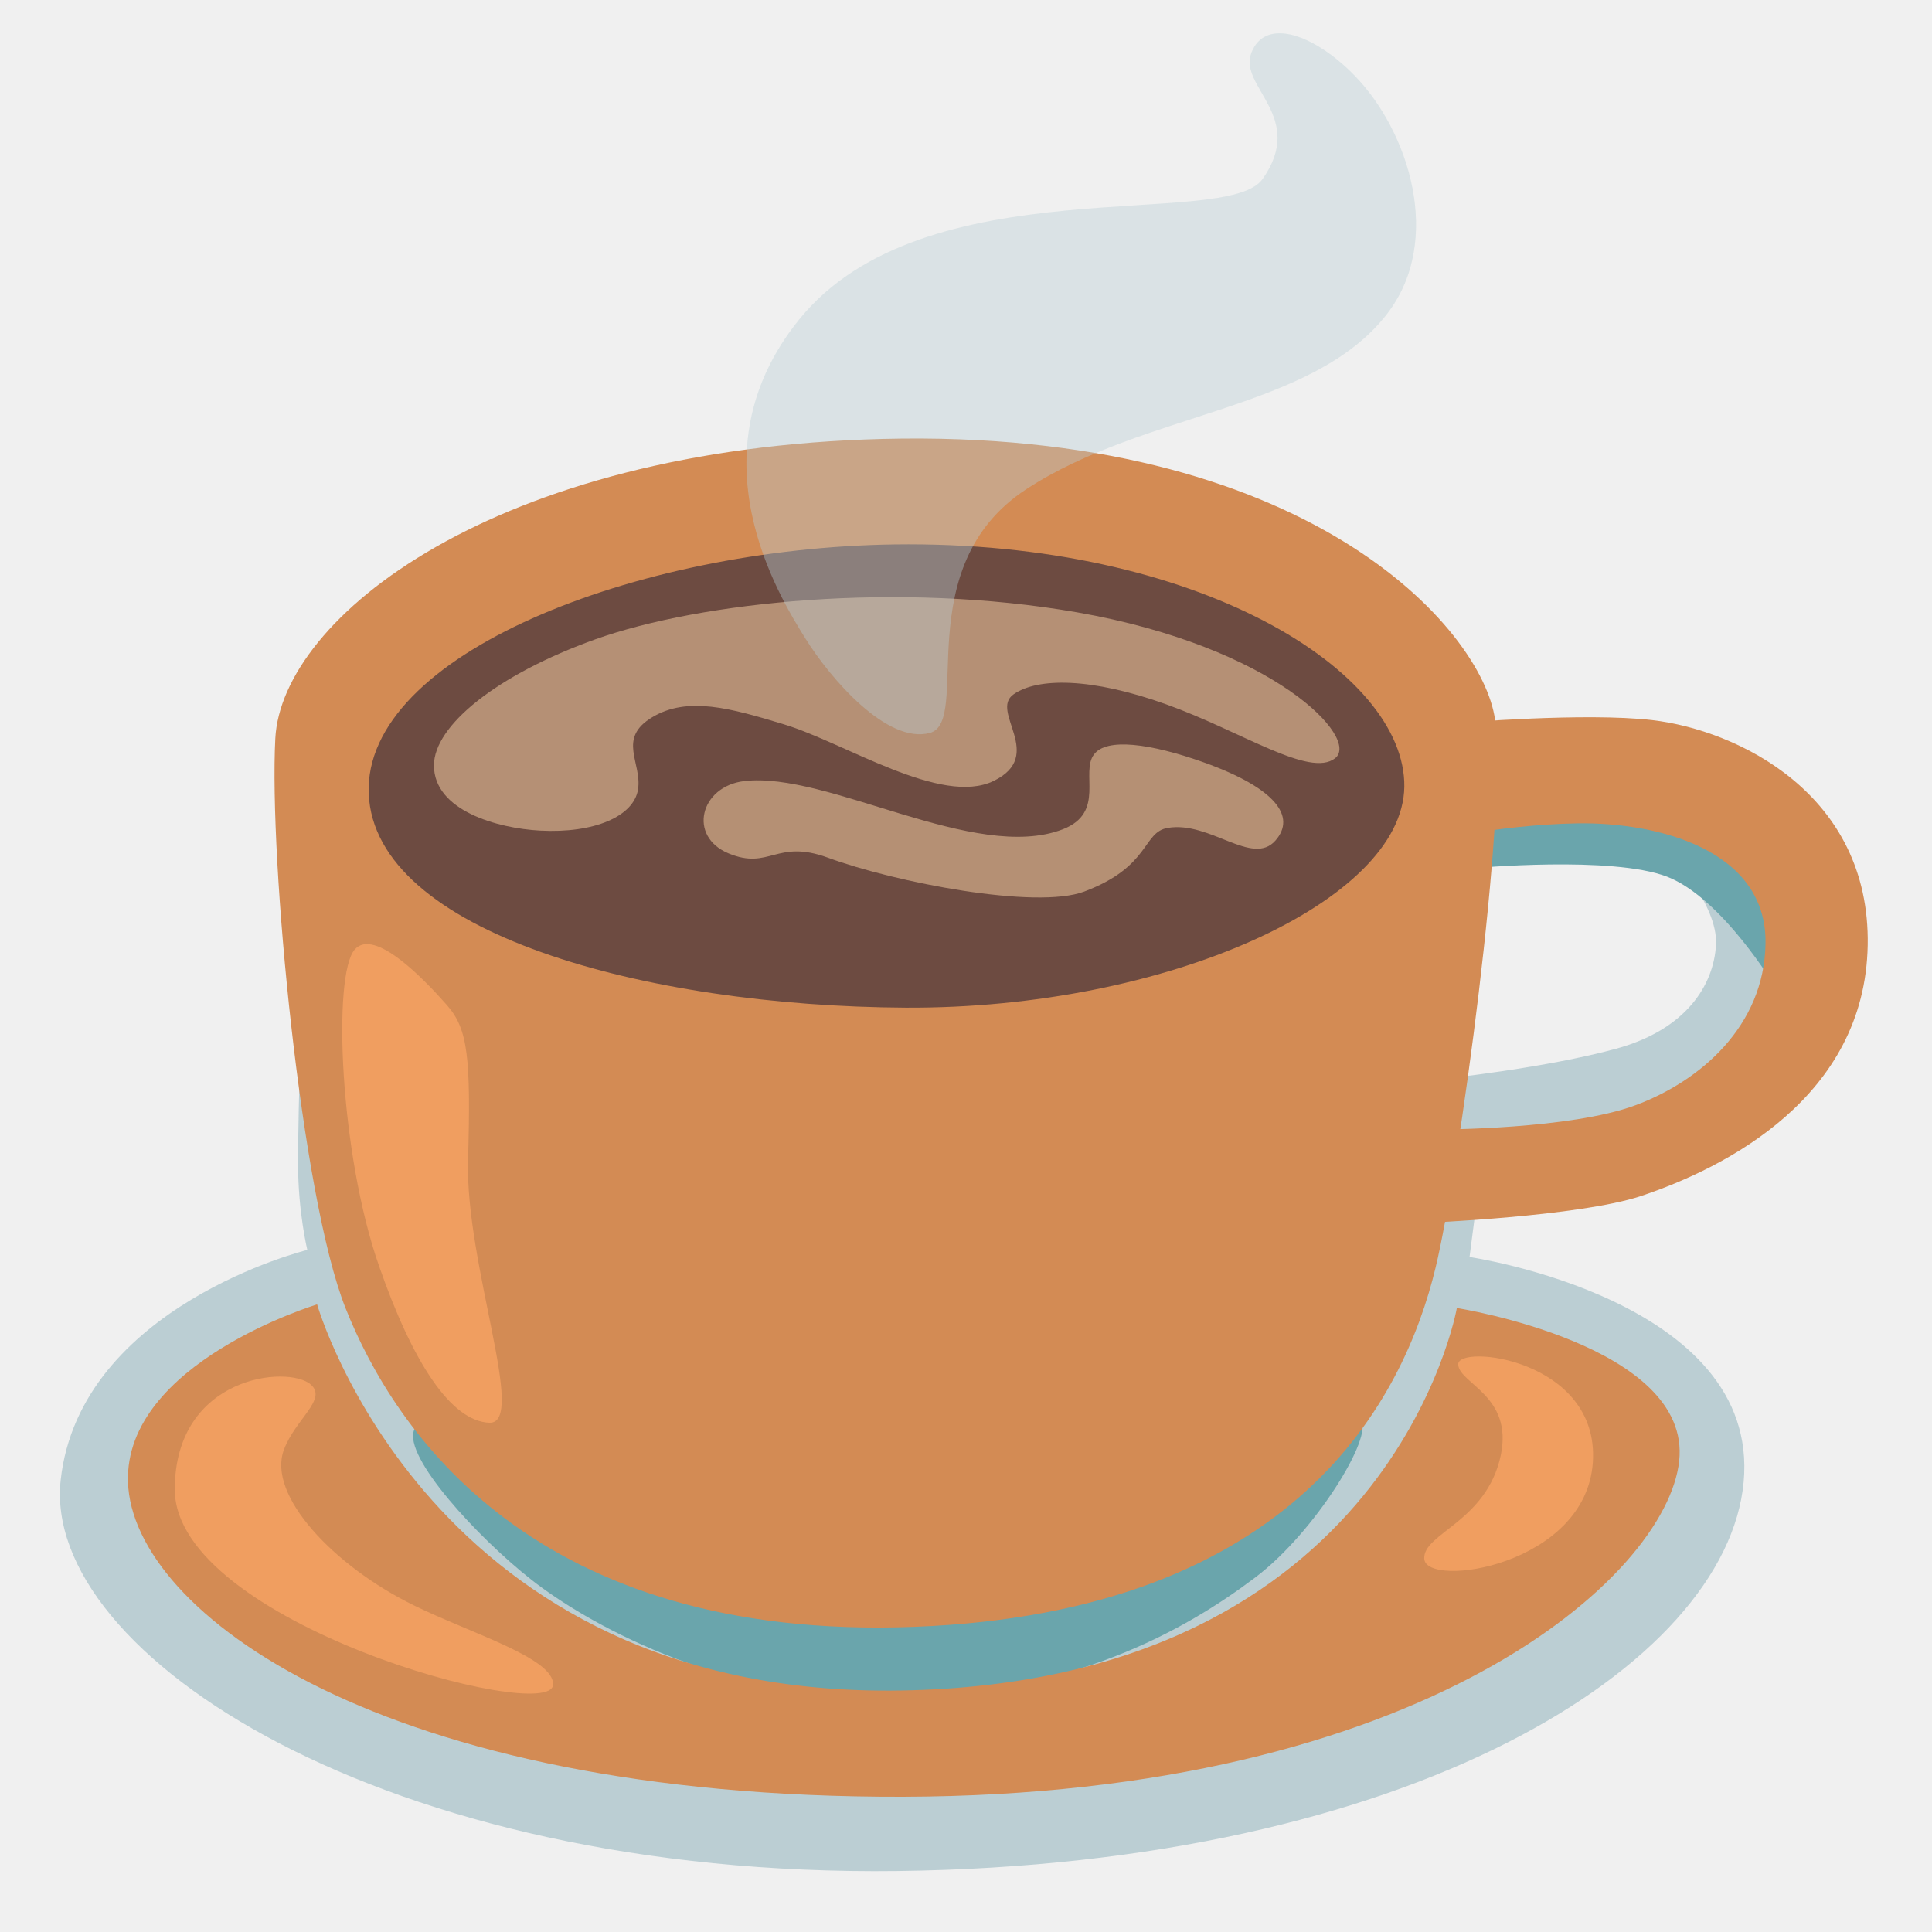
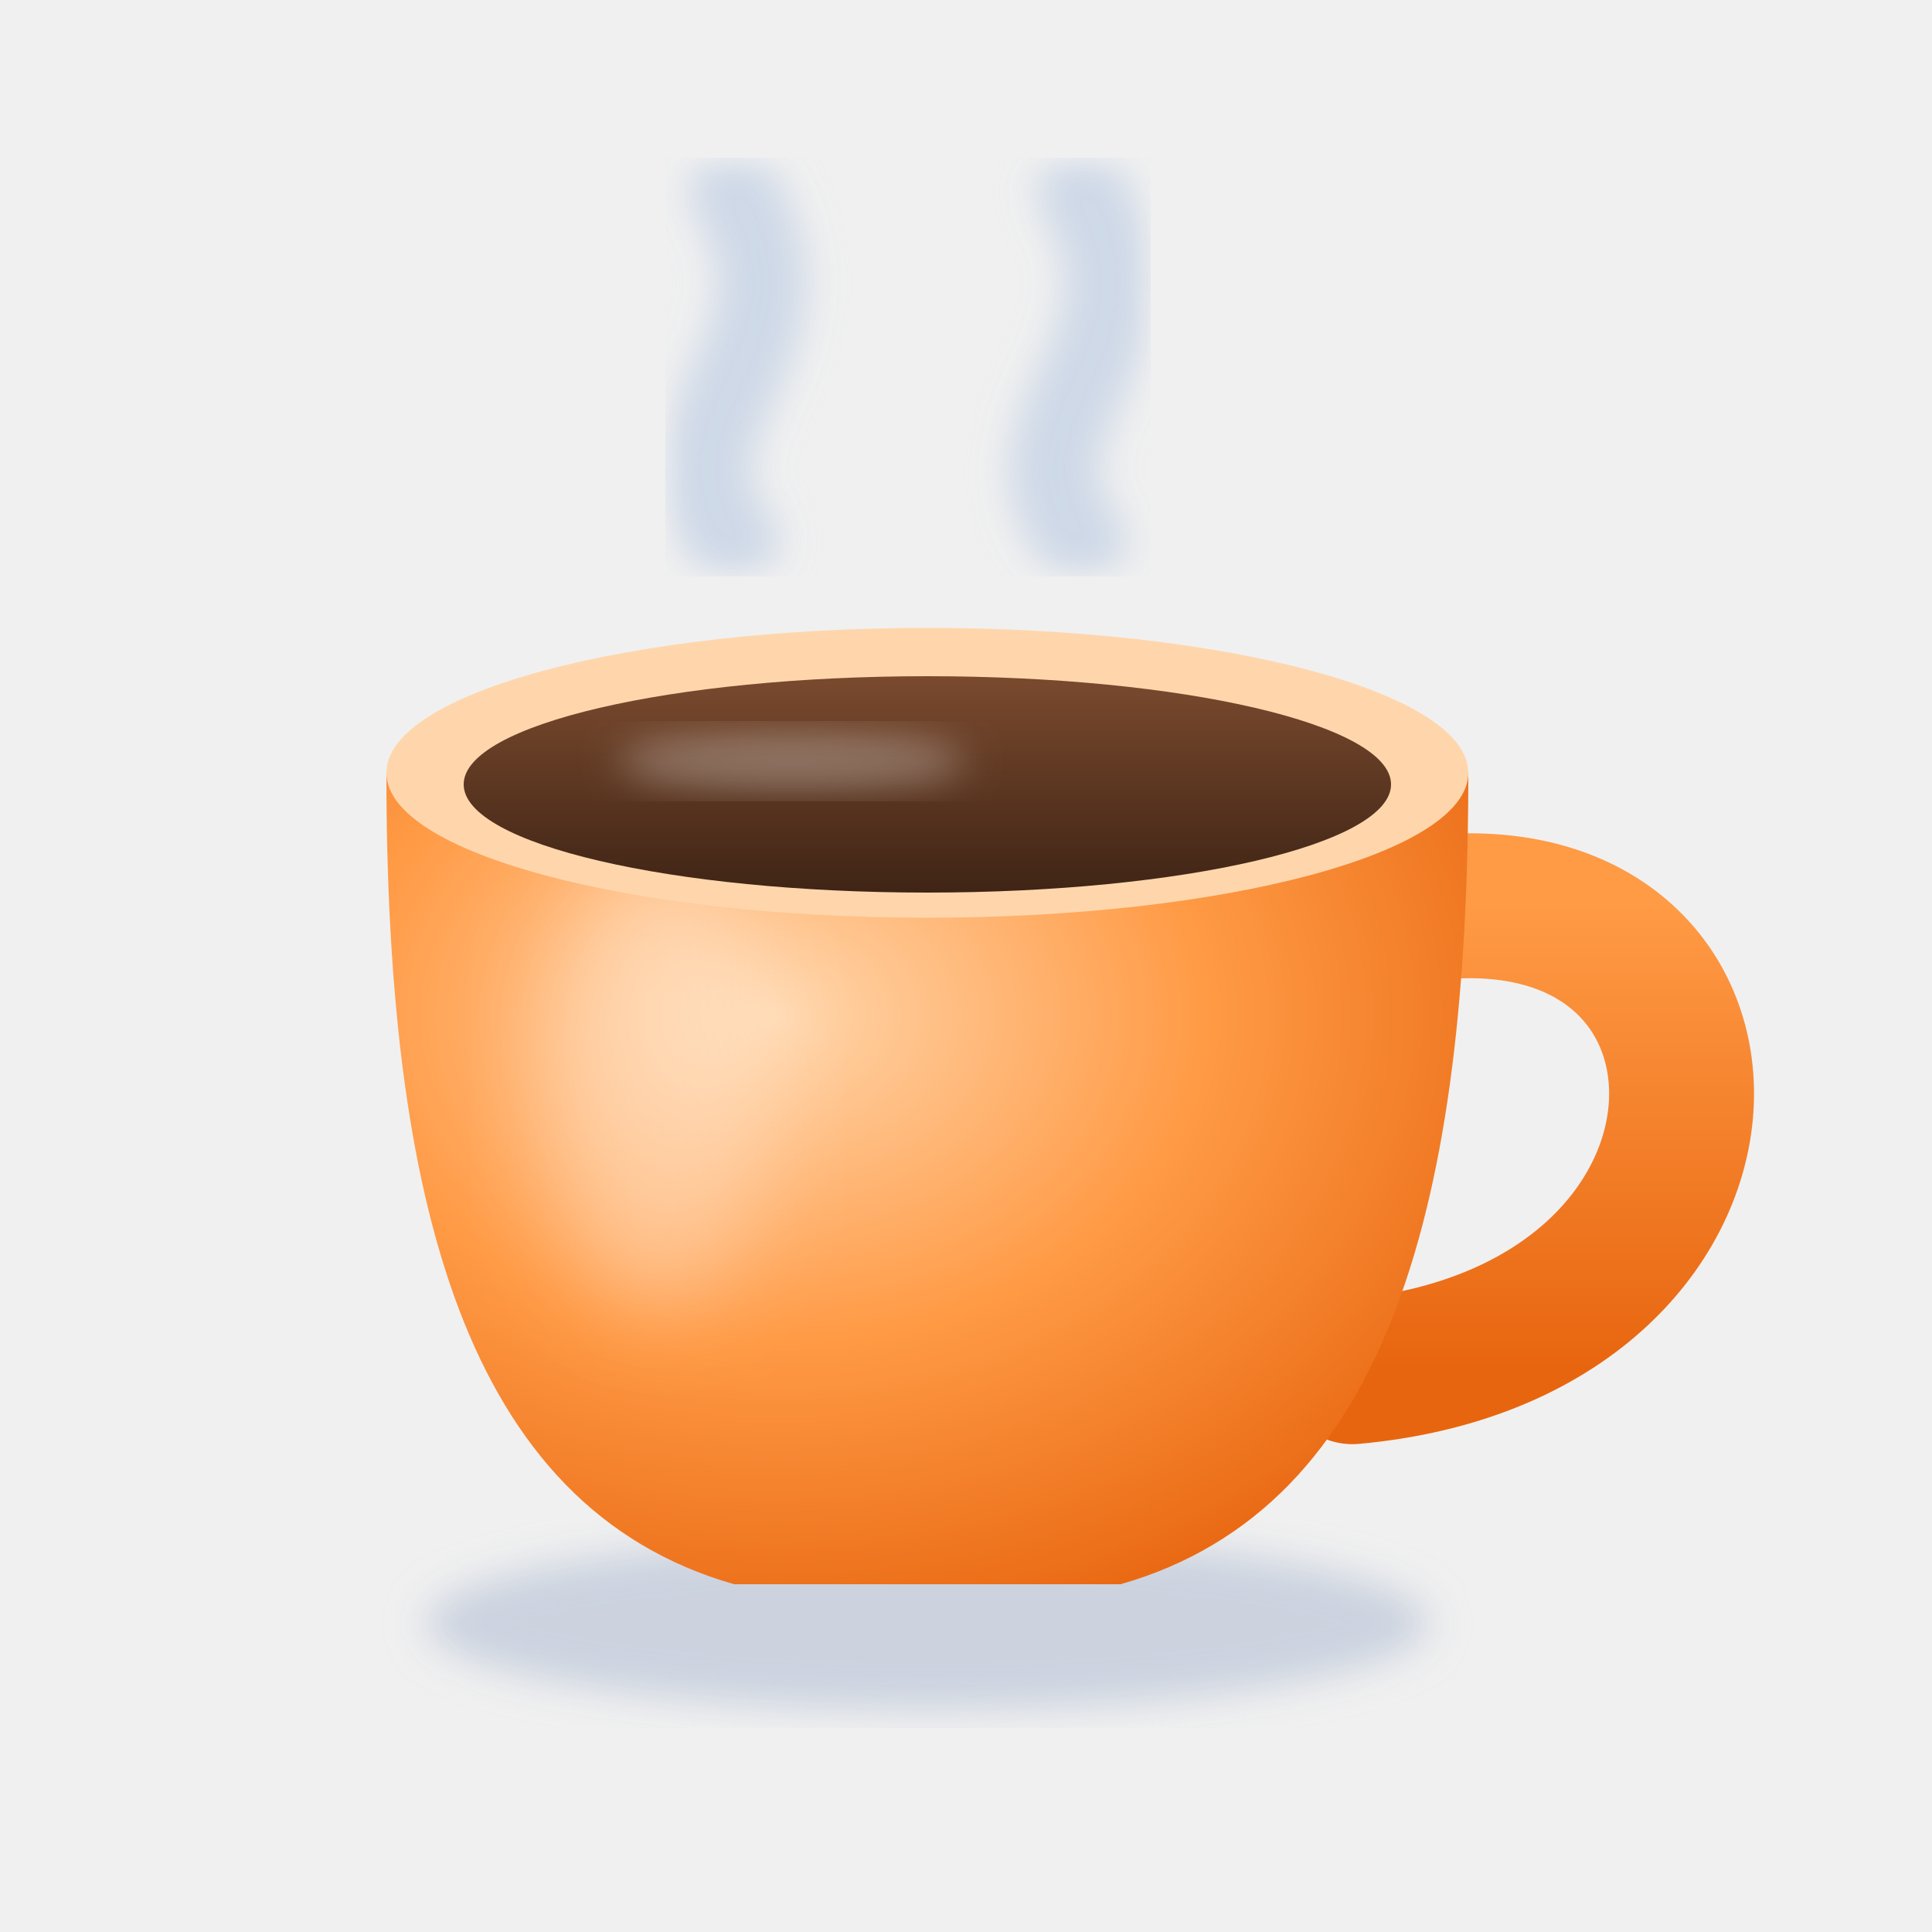
- <svg xmlns="http://www.w3.org/2000/svg" version="1.1" id="Layer_2" x="0px" y="0px" viewBox="0 0 128 128" style="enable-background:new 0 0 128 128;" xml:space="preserve">
-   <path style="fill:#BBCED3;" d="M44.57,73.85l-24.73-2.21c0,0-0.09,2.85-0.09,5.54c0,3.1,0.61,5.63,0.61,5.63S5.29,86.52,4.02,98.06  s21.4,26.33,55.47,25.9s54.9-13.66,56.03-25.76S97.36,83.28,97.36,83.28l0.84-6.48c0,0,20.13-1.13,21.12-11.12s-8.73-9.15-8.73-9.15  s3.24,3.38,3.1,6.05c-0.14,2.67-1.97,5.63-6.62,6.9c-4.65,1.27-11.26,1.97-11.26,1.97L44.57,73.85z" />
-   <path style="fill:#6AA5AC;" d="M101.72,52.31l-4.65,3.1l0.56,2.11c0,0,9.15-0.84,12.81,0.56c3.66,1.41,7.18,7.32,7.18,7.32  l4.36-5.91l-15.35-8.59L101.72,52.31z" />
-   <path style="fill:#6AA5AC;" d="M40.2,95.2c0,0-11.71-2.98-12.76-0.47c-0.75,1.78,4.25,7.18,7.79,9.95  c3.47,2.72,12.18,7.79,23.37,7.79c12.2,0,19.99-4.5,24.59-7.98c3.92-2.96,7.88-9.39,6.95-10.42C89.19,93.04,40.2,95.2,40.2,95.2z" />
-   <path style="fill:#D38B54;" d="M21.01,86.42c0,0-12.79,3.87-12.53,11.78c0.28,8.63,16.89,20.93,51.34,20.84  c34.44-0.09,50.59-14.55,51.43-22.24c0.84-7.7-14.73-10.14-14.73-10.14S92.2,111.44,59.72,112C28.46,112.54,21.01,86.42,21.01,86.42  z" />
-   <path style="fill:#D38B54;" d="M96.61,47.9c0,0,8.4-0.71,12.86-0.19c5.63,0.66,14.45,4.88,14.27,14.92s-9.39,14.73-15.02,16.61  c-4.09,1.36-14.36,1.78-14.36,1.78l1.03-6.19c0,0,8.63,0,12.95-1.6s8.54-5.26,8.63-10.7c0.11-6.22-7.13-8.07-12.48-7.98  c-5.35,0.09-10.42,1.31-10.42,1.31L96.61,47.9z" />
-   <path style="fill:#D38B54;" d="M58.5,29.08c-25.76,0.65-39.84,11.83-40.26,19.85c-0.42,8.02,1.7,30.29,4.65,37.73  c3.24,8.17,12.53,22.1,37.73,21.12s32.38-15.06,34.49-23.79c1.54-6.37,4.79-30.23,3.94-36.32C98.2,41.61,86.52,28.38,58.5,29.08z" />
-   <path style="fill:#F09E60;" d="M96.61,90.41c0.08,1.27,3.65,2.06,2.82,6.01c-0.94,4.41-5.16,5.16-5.07,6.85  c0.11,1.99,10.7,0.47,11.17-6.38C105.99,90.04,96.51,89.01,96.61,90.41z" />
-   <path style="fill:#F09E60;" d="M20.59,91.73c1.12,0.98-1.02,2.28-1.78,4.32c-1.13,3,3.28,7.7,8.63,10.32  c3.77,1.85,9.32,3.5,9.2,5.26c-0.19,2.63-25.06-4.12-25.06-12.95C11.58,91.16,19.08,90.41,20.59,91.73z" />
-   <path style="fill:#F09E60;" d="M23.5,62.91c-1.47,1.68-1,13.47,1.6,20.93c2.25,6.48,4.79,10.32,7.32,10.42  c2.53,0.09-1.6-10.51-1.41-17.36c0.19-6.85,0-8.73-1.41-10.32C28.19,64.98,24.81,61.41,23.5,62.91z" />
-   <path style="fill:#6D4B41;" d="M59.25,36.07c-17.17,0.24-35.19,7.32-34.82,16.52c0.38,9.2,18.3,14.08,35.57,14.17  c17.27,0.09,32.94-7.04,33.04-14.64C93.13,44.52,79.43,35.79,59.25,36.07z" />
-   <path style="fill:#B59075;" d="M28.75,50.71c0,3,4.22,4.17,7.04,4.32c3.57,0.19,6.19-0.94,6.48-2.72c0.28-1.78-1.41-3.38,0.94-4.79  c2.35-1.41,5.2-0.6,8.73,0.47c4.04,1.22,10.42,5.44,13.89,3.75c3.47-1.69-0.28-4.6,1.31-5.73s5.16-1.13,10.14,0.66  c4.97,1.78,9.48,4.88,11.17,3.57c1.69-1.31-3.99-7.38-17.08-9.67c-11.83-2.06-24.93-0.71-31.91,1.78  C32.88,44.71,28.75,48.09,28.75,50.71z" />
-   <path style="fill:#B59074;" d="M70.42,54.94c-5.82,2.25-15.58-3.85-21.12-3.19c-2.91,0.35-3.75,3.66-1.03,4.79  c2.72,1.13,3.15-0.97,6.57,0.28c4.48,1.65,13.79,3.45,16.99,2.25c4.42-1.66,3.85-3.94,5.54-4.22c2.8-0.47,5.6,2.58,7.13,0.84  c1.41-1.6-0.02-3.48-4.69-5.16c-3.66-1.31-6.5-1.64-7.32-0.56C71.55,51.18,73.27,53.83,70.42,54.94z" />
-   <path style="opacity:0.4;fill:#B8CED4;" d="M82.9,3.51c-0.86,2.23,3.66,4.22,0.75,8.35c-2.42,3.43-22.4-0.93-30.69,9.29  c-7.23,8.92-1.31,18.4,0.38,21.12c1.69,2.72,5.44,7.04,8.26,6.29c2.82-0.75-1.5-10.98,6.38-16.14s19-5.23,23.93-11.64  c3.75-4.88,1.41-12.11-2.16-15.77C87.16,2.34,83.84,1.06,82.9,3.51z" />
+ <svg xmlns="http://www.w3.org/2000/svg" viewBox="0 0 100 100">
+   <defs>
+     <filter id="s" x="-10%" y="-10%" width="120%" height="120%">
+       <feGaussianBlur stdDeviation="1" />
+     </filter>
+     <filter id="w" x="-30%" y="-30%" width="160%" height="160%">
+       <feGaussianBlur stdDeviation="2.4" />
+     </filter>
+     <radialGradient id="b" cx=".36" cy=".3" r=".8">
+       <stop offset="0" stop-color="#FFD6AC" />
+       <stop offset=".5" stop-color="#FF9A45" />
+       <stop offset="1" stop-color="#E8650F" />
+     </radialGradient>
+     <linearGradient id="s" x1="0" y1="0" x2="0" y2="1">
+       <stop offset="0" stop-color="#FFFFFF" />
+       <stop offset="1" stop-color="#CBD5E6" />
+     </linearGradient>
+     <linearGradient id="k" x1="0" y1="0" x2="0" y2="1">
+       <stop offset="0" stop-color="#7A4A2E" />
+       <stop offset="1" stop-color="#3F2415" />
+     </linearGradient>
+     <linearGradient id="h" x1="0" y1="0" x2="0" y2="1">
+       <stop offset="0" stop-color="#FF9A45" />
+       <stop offset="1" stop-color="#E8650F" />
+     </linearGradient>
+   </defs>
+   <ellipse cx="48" cy="86" rx="41" ry="8.5" fill="url(#s)" />
+   <ellipse cx="48" cy="84" rx="26" ry="4.5" fill="#AEBBD2" opacity=".55" filter="url(#s)" />
+   <path d="M74 47 C92 45 92 69 70 71" fill="none" stroke="url(#h)" stroke-width="7.5" stroke-linecap="round" />
+   <path d="M20 40 H76 C76 62 72 78 58 82 H38 C24 78 20 62 20 40 Z" fill="url(#b)" />
+   <ellipse cx="34" cy="56" rx="6" ry="12" fill="#FFFFFF" opacity=".32" filter="url(#w)" />
+   <ellipse cx="48" cy="40" rx="28" ry="7.5" fill="#FFD6AC" />
+   <ellipse cx="48" cy="40.6" rx="24" ry="5.6" fill="url(#k)" />
+   <ellipse cx="41" cy="39.4" rx="9" ry="1.7" fill="#FFFFFF" opacity=".28" filter="url(#s)" />
+   <path d="M38 28 C33 22 43 18 38 10 M56 28 C51 22 61 18 56 10" fill="none" stroke="#C8D4E6" stroke-width="4.5" stroke-linecap="round" opacity=".85" filter="url(#s)" />
</svg>
